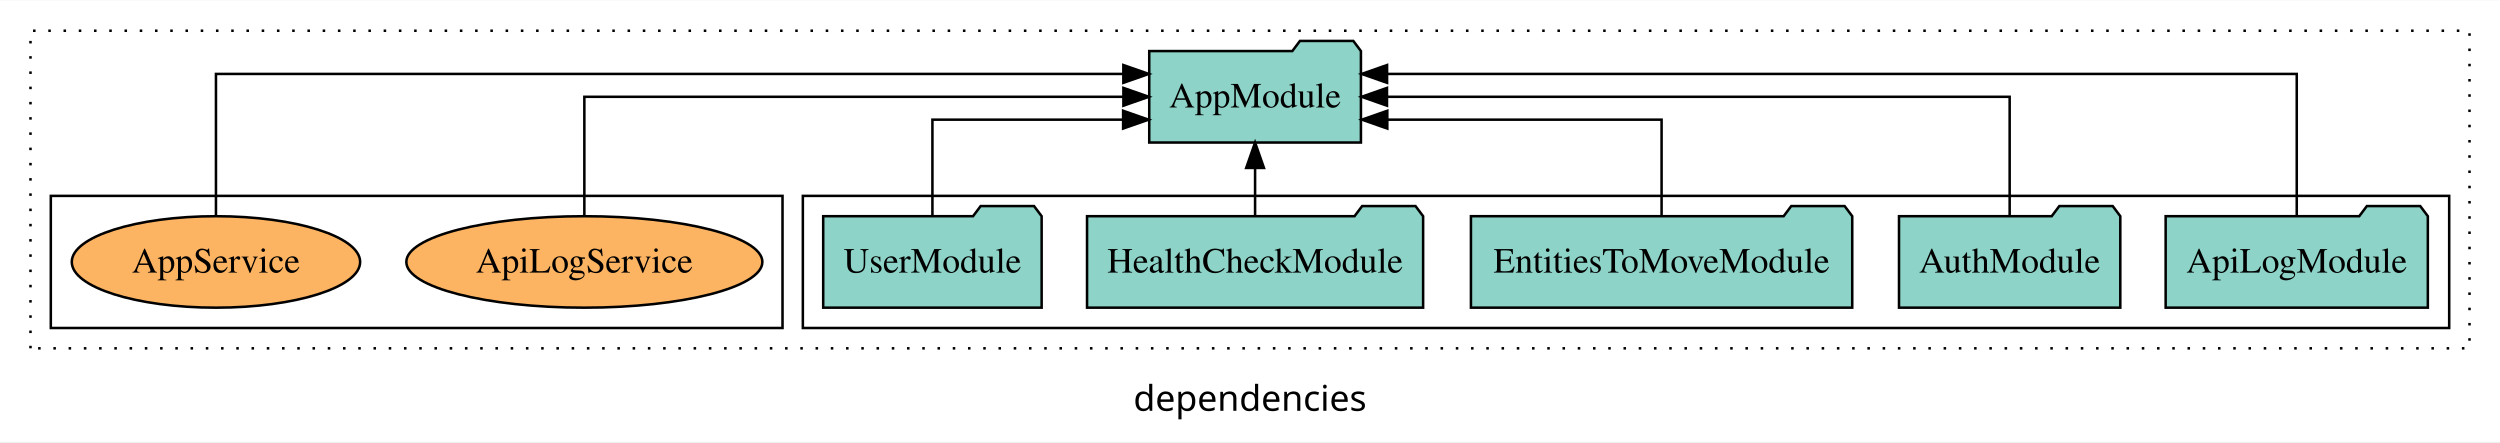
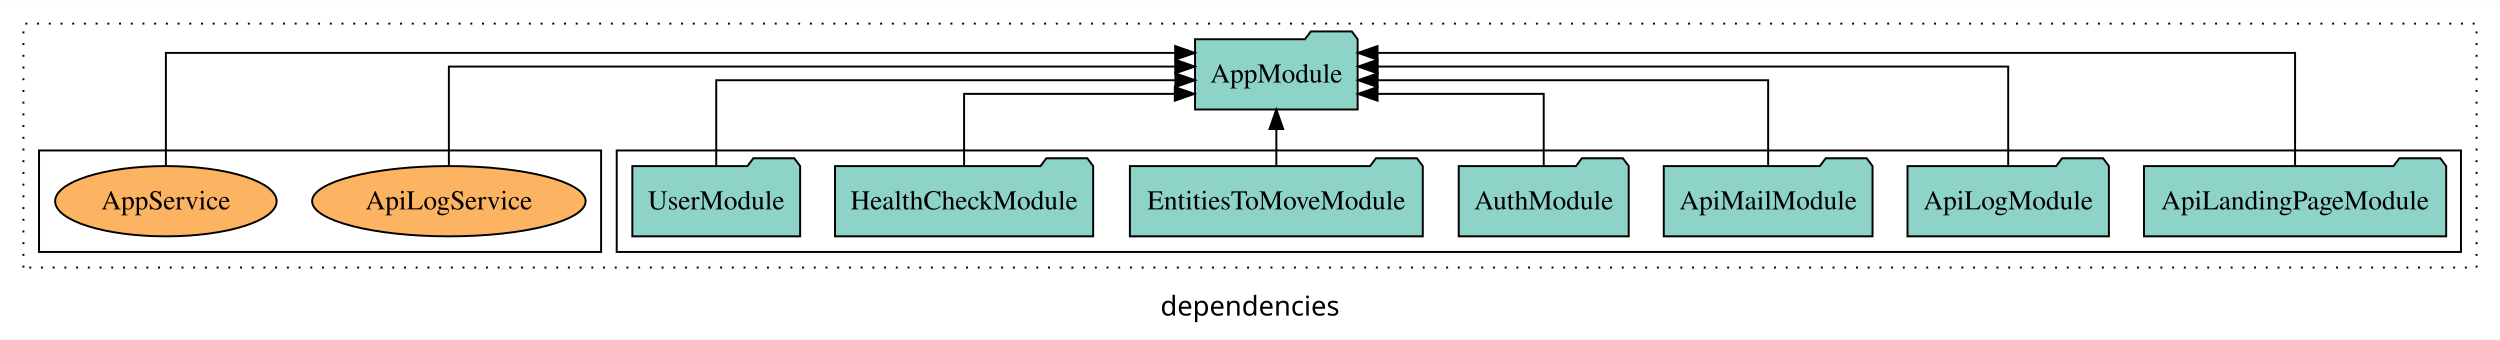
- <svg xmlns="http://www.w3.org/2000/svg" width="984pt" height="174pt" viewBox="0.00 0.00 984.00 173.80">
+ <svg xmlns="http://www.w3.org/2000/svg" width="1281pt" height="174pt" viewBox="0.00 0.00 1281.00 173.80">
  <g id="graph0" class="graph" transform="scale(1 1) rotate(0) translate(4 169.8)">
-     <polygon fill="white" stroke="transparent" points="-4,4 -4,-169.8 980,-169.8 980,4 -4,4" />
-     <text text-anchor="middle" x="488" y="-8.2" font-family="sans-serif" font-size="14.00">dependencies</text>
+     <polygon fill="white" stroke="transparent" points="-4,4 -4,-169.8 1277,-169.8 1277,4 -4,4" />
+     <text text-anchor="middle" x="636.5" y="-8.2" font-family="sans-serif" font-size="14.00">dependencies</text>
    <g id="clust1" class="cluster">
-       <polygon fill="none" stroke="black" stroke-dasharray="1,5" points="8,-32.8 8,-157.8 968,-157.8 968,-32.8 8,-32.8" />
+       <polygon fill="none" stroke="black" stroke-dasharray="1,5" points="8,-32.8 8,-157.8 1265,-157.8 1265,-32.8 8,-32.8" />
    </g>
    <g id="clust3" class="cluster">
-       <polygon fill="none" stroke="black" points="312,-40.8 312,-92.8 960,-92.8 960,-40.8 312,-40.8" />
+       <polygon fill="none" stroke="black" points="312,-40.8 312,-92.8 1257,-92.8 1257,-40.8 312,-40.8" />
    </g>
    <g id="clust6" class="cluster">
      <polygon fill="none" stroke="black" points="16,-40.8 16,-92.8 304,-92.8 304,-40.8 16,-40.8" />
    </g>
    <g id="node1" class="node">
-       <polygon fill="#8dd3c7" stroke="black" points="951.6,-84.8 948.6,-88.8 927.6,-88.8 924.6,-84.8 848.4,-84.8 848.4,-48.8 951.6,-48.8 951.6,-84.8" />
-       <text text-anchor="middle" x="900" y="-62.6" font-family="Times,serif" font-size="14.00">ApiLogModule</text>
+       <polygon fill="#8dd3c7" stroke="black" points="1249.42,-84.8 1246.42,-88.8 1225.42,-88.8 1222.42,-84.8 1094.58,-84.8 1094.58,-48.8 1249.42,-48.8 1249.42,-84.8" />
+       <text text-anchor="middle" x="1172" y="-62.6" font-family="Times,serif" font-size="14.00">ApiLandingPageModule</text>
    </g>
-     <g id="node6" class="node">
-       <polygon fill="#8dd3c7" stroke="black" points="531.66,-149.8 528.66,-153.8 507.66,-153.8 504.66,-149.8 448.34,-149.8 448.34,-113.8 531.66,-113.8 531.66,-149.8" />
-       <text text-anchor="middle" x="490" y="-127.6" font-family="Times,serif" font-size="14.00">AppModule</text>
+     <g id="node8" class="node">
+       <polygon fill="#8dd3c7" stroke="black" points="691.66,-149.8 688.66,-153.8 667.66,-153.8 664.66,-149.8 608.34,-149.8 608.34,-113.8 691.66,-113.8 691.66,-149.8" />
+       <text text-anchor="middle" x="650" y="-127.6" font-family="Times,serif" font-size="14.00">AppModule</text>
    </g>
    <g id="edge1" class="edge">
-       <path fill="none" stroke="black" d="M900,-85.09C900,-107.01 900,-140.8 900,-140.8 900,-140.8 541.95,-140.8 541.95,-140.8" />
-       <polygon fill="black" stroke="black" points="541.95,-137.3 531.95,-140.8 541.95,-144.3 541.95,-137.3" />
+       <path fill="none" stroke="black" d="M1172,-84.81C1172,-107.29 1172,-142.8 1172,-142.8 1172,-142.8 701.84,-142.8 701.84,-142.8" />
+       <polygon fill="black" stroke="black" points="701.84,-139.3 691.84,-142.8 701.84,-146.3 701.84,-139.3" />
    </g>
    <g id="node2" class="node">
+       <polygon fill="#8dd3c7" stroke="black" points="1076.6,-84.8 1073.6,-88.8 1052.6,-88.8 1049.6,-84.8 973.4,-84.8 973.4,-48.8 1076.6,-48.8 1076.6,-84.8" />
+       <text text-anchor="middle" x="1025" y="-62.6" font-family="Times,serif" font-size="14.00">ApiLogModule</text>
+     </g>
+     <g id="edge2" class="edge">
+       <path fill="none" stroke="black" d="M1025,-84.93C1025,-105.37 1025,-135.8 1025,-135.8 1025,-135.8 701.93,-135.8 701.93,-135.8" />
+       <polygon fill="black" stroke="black" points="701.93,-132.3 691.93,-135.8 701.93,-139.3 701.93,-132.3" />
+     </g>
+     <g id="node3" class="node">
+       <polygon fill="#8dd3c7" stroke="black" points="955.49,-84.8 952.49,-88.8 931.49,-88.8 928.49,-84.8 848.51,-84.8 848.51,-48.8 955.49,-48.8 955.49,-84.8" />
+       <text text-anchor="middle" x="902" y="-62.6" font-family="Times,serif" font-size="14.00">ApiMailModule</text>
+     </g>
+     <g id="edge3" class="edge">
+       <path fill="none" stroke="black" d="M902,-85.07C902,-103.36 902,-128.8 902,-128.8 902,-128.8 701.9,-128.8 701.9,-128.8" />
+       <polygon fill="black" stroke="black" points="701.9,-125.3 691.9,-128.8 701.9,-132.3 701.9,-125.3" />
+     </g>
+     <g id="node4" class="node">
      <polygon fill="#8dd3c7" stroke="black" points="830.55,-84.8 827.55,-88.8 806.55,-88.8 803.55,-84.8 743.45,-84.8 743.45,-48.8 830.55,-48.8 830.55,-84.8" />
      <text text-anchor="middle" x="787" y="-62.6" font-family="Times,serif" font-size="14.00">AuthModule</text>
    </g>
-     <g id="edge2" class="edge">
-       <path fill="none" stroke="black" d="M787,-84.91C787,-104.14 787,-131.8 787,-131.8 787,-131.8 541.92,-131.8 541.92,-131.8" />
-       <polygon fill="black" stroke="black" points="541.92,-128.3 531.92,-131.8 541.92,-135.3 541.92,-128.3" />
+     <g id="edge4" class="edge">
+       <path fill="none" stroke="black" d="M787,-84.81C787,-100.85 787,-121.8 787,-121.8 787,-121.8 701.85,-121.8 701.85,-121.8" />
+       <polygon fill="black" stroke="black" points="701.85,-118.3 691.85,-121.8 701.85,-125.3 701.85,-118.3" />
    </g>
-     <g id="node3" class="node">
+     <g id="node5" class="node">
      <polygon fill="#8dd3c7" stroke="black" points="725.04,-84.8 722.04,-88.8 701.04,-88.8 698.04,-84.8 574.96,-84.8 574.96,-48.8 725.04,-48.8 725.04,-84.8" />
      <text text-anchor="middle" x="650" y="-62.6" font-family="Times,serif" font-size="14.00">EntitiesToMoveModule</text>
    </g>
-     <g id="edge3" class="edge">
-       <path fill="none" stroke="black" d="M650,-84.83C650,-101.2 650,-122.8 650,-122.8 650,-122.8 542.04,-122.8 542.04,-122.8" />
-       <polygon fill="black" stroke="black" points="542.04,-119.3 532.04,-122.8 542.04,-126.3 542.04,-119.3" />
+     <g id="edge5" class="edge">
+       <path fill="none" stroke="black" d="M650,-84.91C650,-84.91 650,-103.79 650,-103.79" />
+       <polygon fill="black" stroke="black" points="646.5,-103.79 650,-113.79 653.5,-103.79 646.5,-103.79" />
    </g>
-     <g id="node4" class="node">
+     <g id="node6" class="node">
      <polygon fill="#8dd3c7" stroke="black" points="556.14,-84.8 553.14,-88.8 532.14,-88.8 529.14,-84.8 423.86,-84.8 423.86,-48.8 556.14,-48.8 556.14,-84.8" />
      <text text-anchor="middle" x="490" y="-62.6" font-family="Times,serif" font-size="14.00">HealthCheckModule</text>
    </g>
-     <g id="edge4" class="edge">
-       <path fill="none" stroke="black" d="M490,-84.91C490,-84.91 490,-103.79 490,-103.79" />
-       <polygon fill="black" stroke="black" points="486.5,-103.79 490,-113.79 493.5,-103.79 486.5,-103.79" />
+     <g id="edge6" class="edge">
+       <path fill="none" stroke="black" d="M490,-84.81C490,-100.85 490,-121.8 490,-121.8 490,-121.8 597.96,-121.8 597.96,-121.8" />
+       <polygon fill="black" stroke="black" points="597.96,-125.3 607.96,-121.8 597.96,-118.3 597.96,-125.3" />
    </g>
-     <g id="node5" class="node">
+     <g id="node7" class="node">
      <polygon fill="#8dd3c7" stroke="black" points="405.99,-84.8 402.99,-88.8 381.99,-88.8 378.99,-84.8 320.01,-84.8 320.01,-48.8 405.99,-48.8 405.99,-84.8" />
      <text text-anchor="middle" x="363" y="-62.6" font-family="Times,serif" font-size="14.00">UserModule</text>
    </g>
-     <g id="edge5" class="edge">
-       <path fill="none" stroke="black" d="M363,-84.83C363,-101.2 363,-122.8 363,-122.8 363,-122.8 438.06,-122.8 438.06,-122.8" />
-       <polygon fill="black" stroke="black" points="438.06,-126.3 448.06,-122.8 438.06,-119.3 438.06,-126.3" />
+     <g id="edge7" class="edge">
+       <path fill="none" stroke="black" d="M363,-85.07C363,-103.36 363,-128.8 363,-128.8 363,-128.8 598.27,-128.8 598.27,-128.8" />
+       <polygon fill="black" stroke="black" points="598.27,-132.3 608.27,-128.8 598.27,-125.3 598.27,-132.3" />
    </g>
-     <g id="node7" class="node">
+     <g id="node9" class="node">
      <ellipse fill="#fdb462" stroke="black" cx="226" cy="-66.8" rx="70.07" ry="18" />
      <text text-anchor="middle" x="226" y="-62.6" font-family="Times,serif" font-size="14.00">ApiLogService</text>
    </g>
-     <g id="edge6" class="edge">
-       <path fill="none" stroke="black" d="M226,-84.91C226,-104.14 226,-131.8 226,-131.8 226,-131.8 438.17,-131.8 438.17,-131.8" />
-       <polygon fill="black" stroke="black" points="438.17,-135.3 448.17,-131.8 438.17,-128.3 438.17,-135.3" />
+     <g id="edge8" class="edge">
+       <path fill="none" stroke="black" d="M226,-84.93C226,-105.37 226,-135.8 226,-135.8 226,-135.8 598.18,-135.8 598.18,-135.8" />
+       <polygon fill="black" stroke="black" points="598.18,-139.3 608.18,-135.8 598.18,-132.3 598.18,-139.3" />
    </g>
-     <g id="node8" class="node">
+     <g id="node10" class="node">
      <ellipse fill="#fdb462" stroke="black" cx="81" cy="-66.8" rx="56.75" ry="18" />
      <text text-anchor="middle" x="81" y="-62.6" font-family="Times,serif" font-size="14.00">AppService</text>
    </g>
-     <g id="edge7" class="edge">
-       <path fill="none" stroke="black" d="M81,-85.09C81,-107.01 81,-140.8 81,-140.8 81,-140.8 438.15,-140.8 438.15,-140.8" />
-       <polygon fill="black" stroke="black" points="438.15,-144.3 448.15,-140.8 438.15,-137.3 438.15,-144.3" />
+     <g id="edge9" class="edge">
+       <path fill="none" stroke="black" d="M81,-84.81C81,-107.29 81,-142.8 81,-142.8 81,-142.8 598.16,-142.8 598.16,-142.8" />
+       <polygon fill="black" stroke="black" points="598.16,-146.3 608.16,-142.8 598.16,-139.3 598.16,-146.3" />
    </g>
  </g>
</svg>
